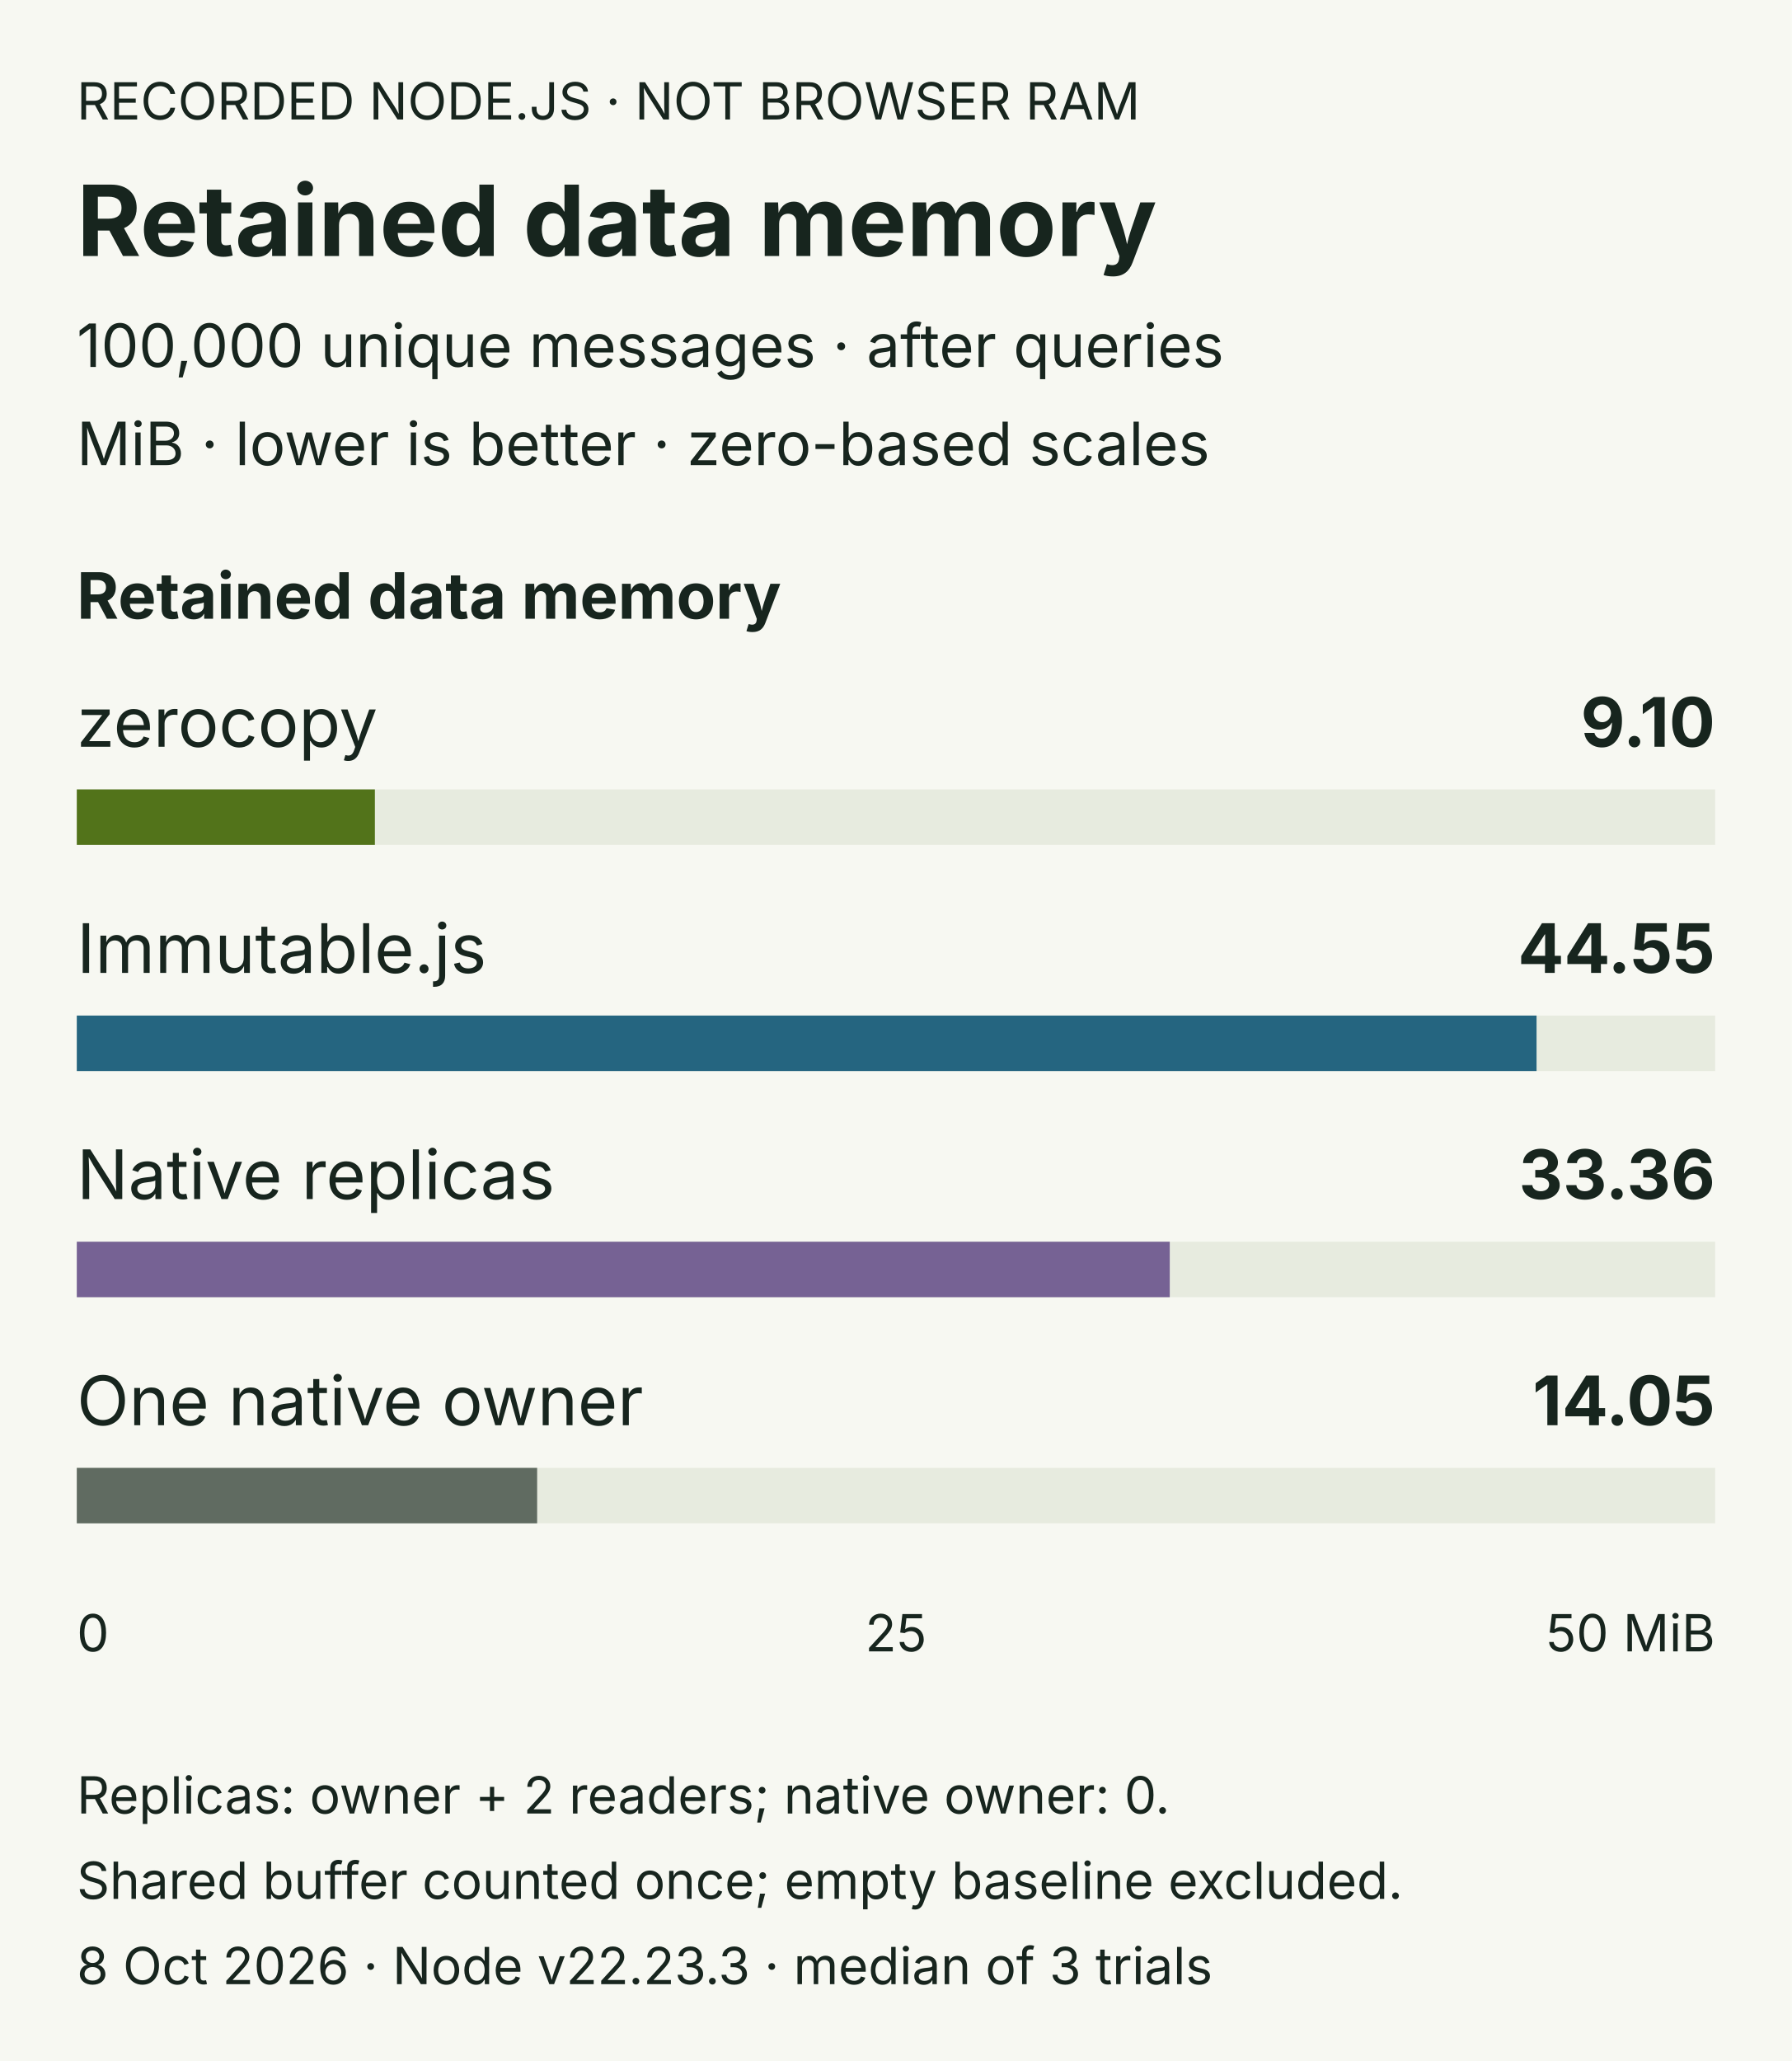
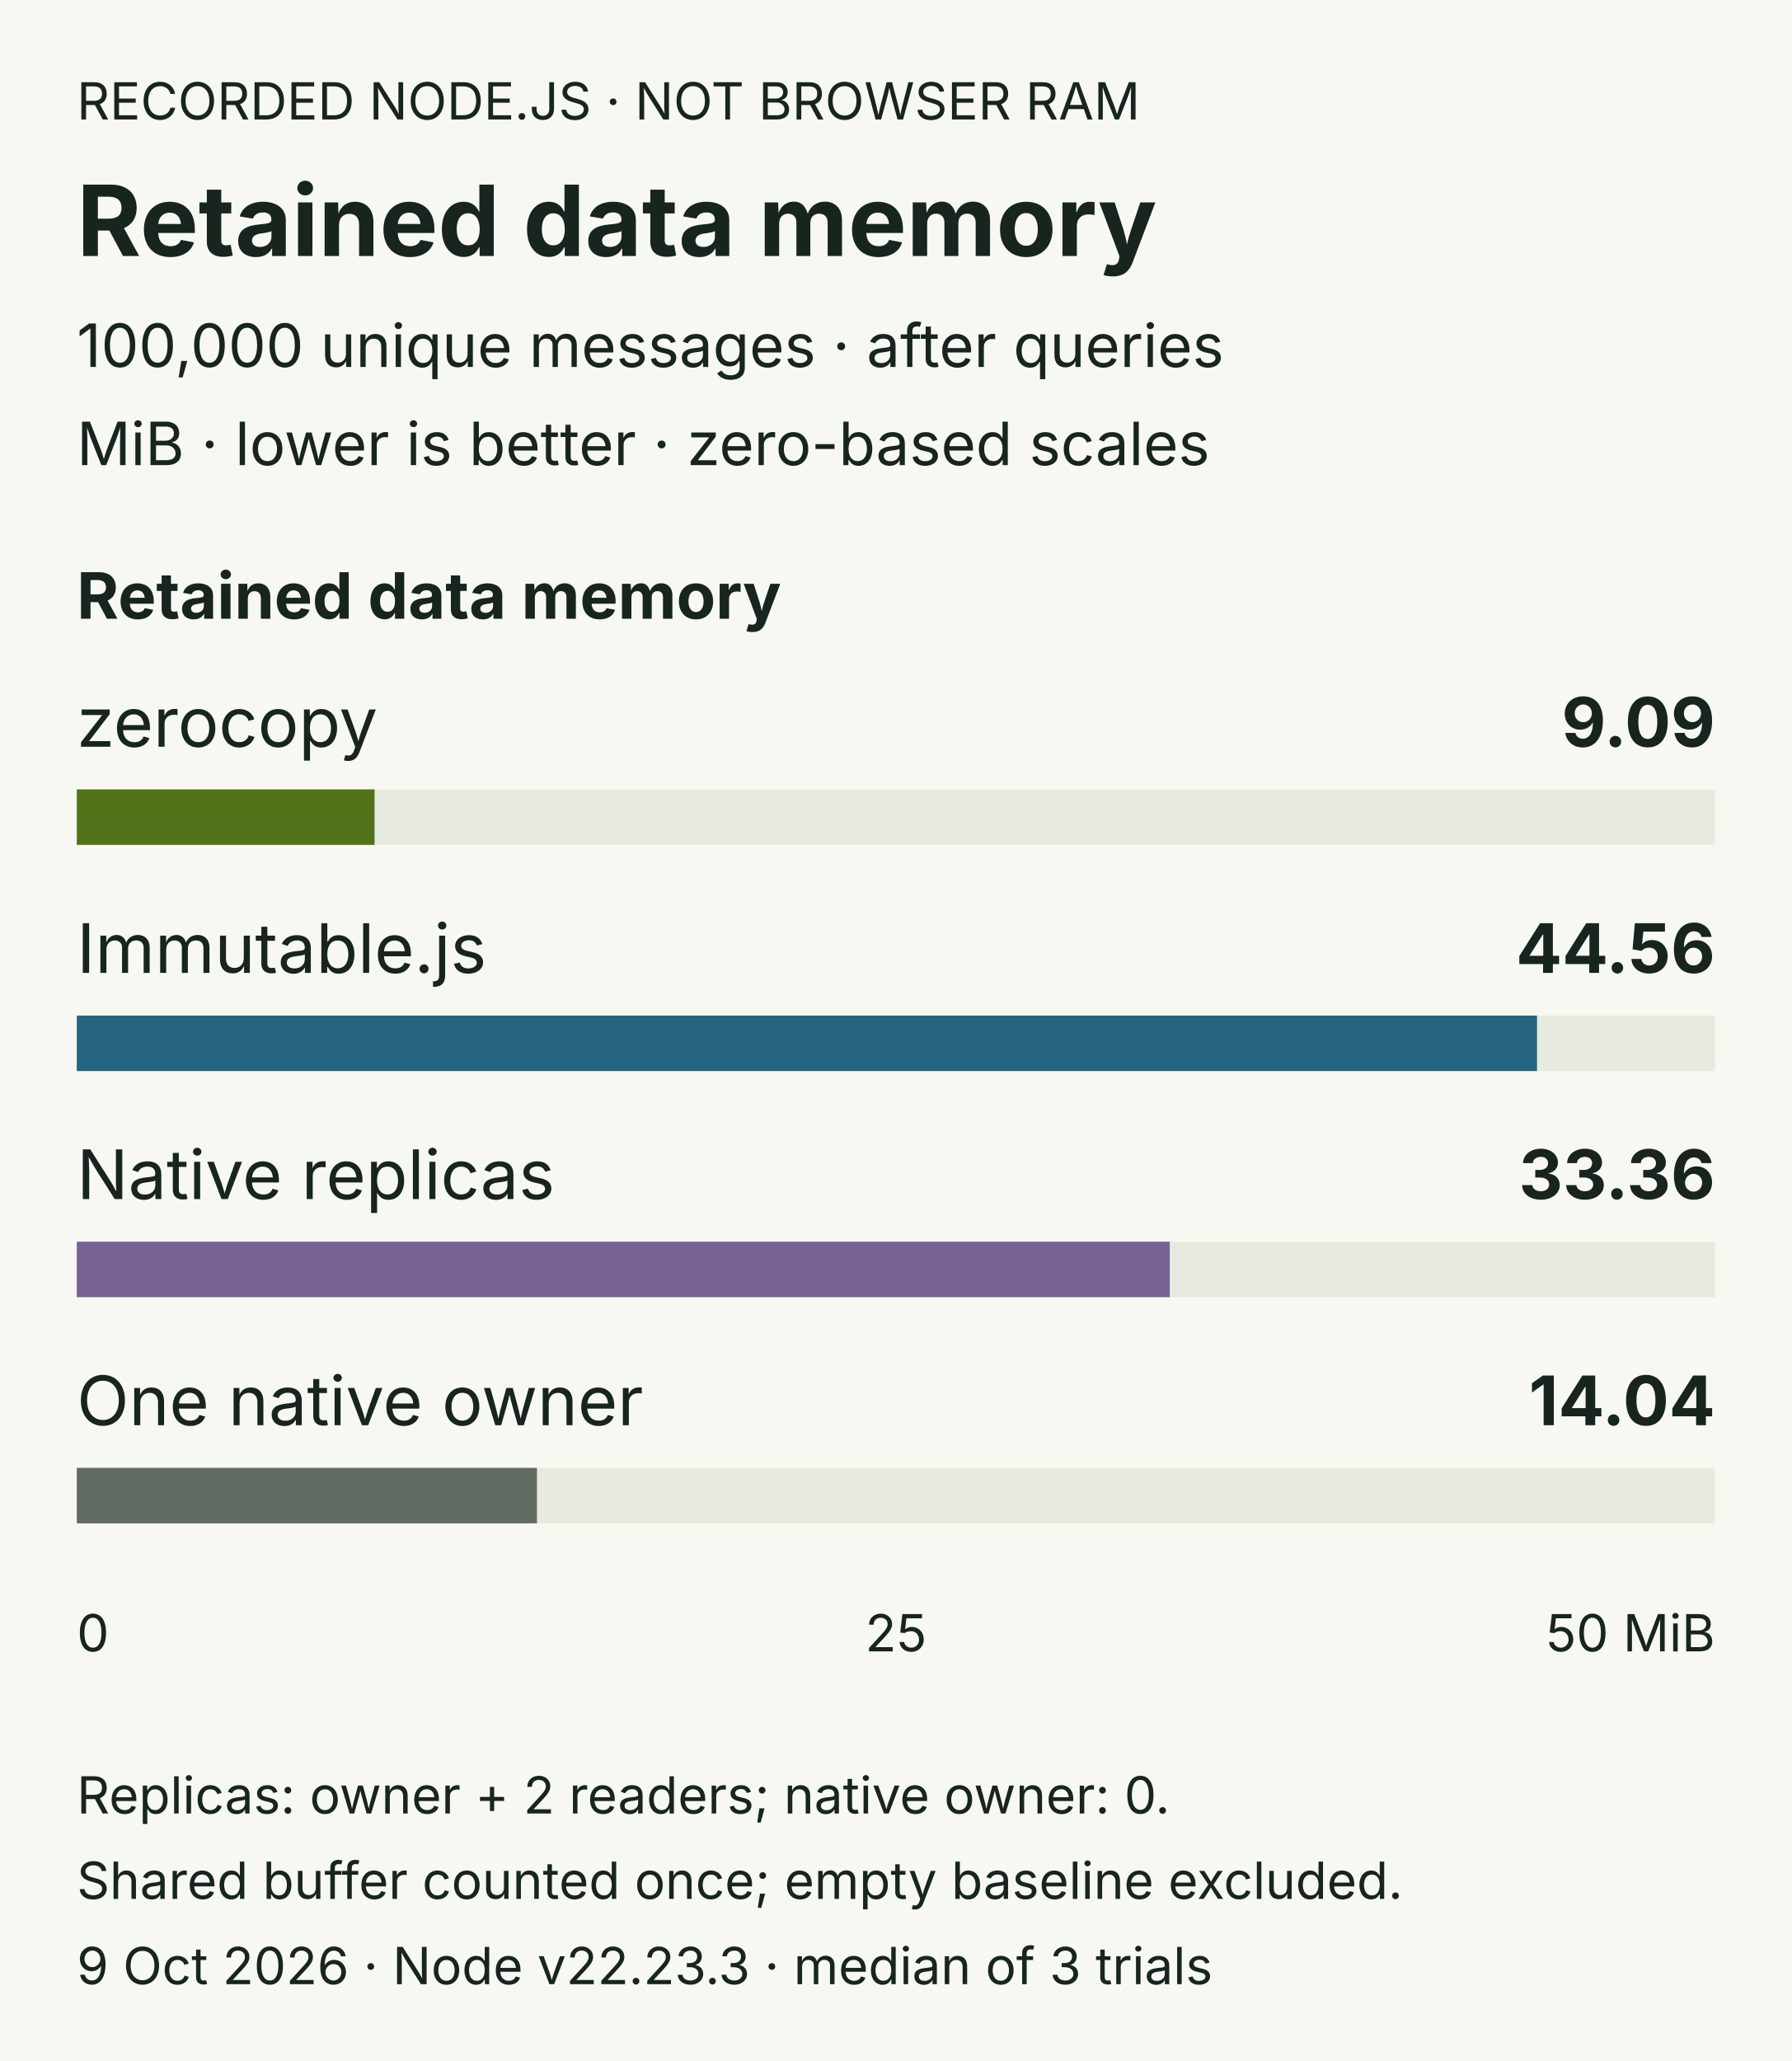
<svg xmlns="http://www.w3.org/2000/svg" width="420" height="483" viewBox="0 0 420 483" role="img" aria-labelledby="title desc">
  <rect width="420" height="483" fill="#f7f8f2" />
  <g font-family="system-ui,-apple-system,Segoe UI,sans-serif" fill="#17251e">
    <text x="18" y="28" font-size="12">RECORDED NODE.JS · NOT BROWSER RAM</text>
    <text x="18" y="60" font-size="23" font-weight="650">Retained data memory</text>
    <text x="18" y="86" font-size="14">100,000 unique messages · after queries</text>
    <text x="18" y="109" font-size="14">MiB · lower is better · zero-based scales</text>
    <text x="18" y="145" font-size="15" font-weight="650">Retained data memory</text>
    <text x="18" y="175" font-size="16">zerocopy</text>
-     <text x="402" y="175" text-anchor="end" font-size="16" font-weight="650">9.10</text>
+     <text x="402" y="175" text-anchor="end" font-size="16" font-weight="650">9.09</text>
    <rect x="18" y="185" width="384" height="13" fill="#e7ebdf" />
-     <rect x="18" y="185" width="69.866" height="13" fill="#52731a" />
+     <rect x="18" y="185" width="69.793" height="13" fill="#52731a" />
    <text x="18" y="228" font-size="16">Immutable.js</text>
-     <text x="402" y="228" text-anchor="end" font-size="16" font-weight="650">44.55</text>
+     <text x="402" y="228" text-anchor="end" font-size="16" font-weight="650">44.56</text>
    <rect x="18" y="238" width="384" height="13" fill="#e7ebdf" />
-     <rect x="18" y="238" width="342.143" height="13" fill="#256580" />
+     <rect x="18" y="238" width="342.255" height="13" fill="#256580" />
    <text x="18" y="281" font-size="16">Native replicas</text>
    <text x="402" y="281" text-anchor="end" font-size="16" font-weight="650">33.36</text>
    <rect x="18" y="291" width="384" height="13" fill="#e7ebdf" />
    <rect x="18" y="291" width="256.174" height="13" fill="#766294" />
    <text x="18" y="334" font-size="16">One native owner</text>
-     <text x="402" y="334" text-anchor="end" font-size="16" font-weight="650">14.05</text>
+     <text x="402" y="334" text-anchor="end" font-size="16" font-weight="650">14.04</text>
    <rect x="18" y="344" width="384" height="13" fill="#e7ebdf" />
-     <rect x="18" y="344" width="107.898" height="13" fill="#606b61" />
+     <rect x="18" y="344" width="107.855" height="13" fill="#606b61" />
    <text x="18" y="387" font-size="12">0</text>
    <text x="210" y="387" text-anchor="middle" font-size="12">25</text>
    <text x="402" y="387" text-anchor="end" font-size="12">50 MiB</text>
    <text x="18" y="425" font-size="12">Replicas: owner + 2 readers; native owner: 0.</text>
    <text x="18" y="445" font-size="12">Shared buffer counted once; empty baseline excluded.</text>
-     <text x="18" y="465" font-size="12">8 Oct 2026 · Node v22.23.3 · median of 3 trials</text>
+     <text x="18" y="465" font-size="12">9 Oct 2026 · Node v22.23.3 · median of 3 trials</text>
  </g>
</svg>
